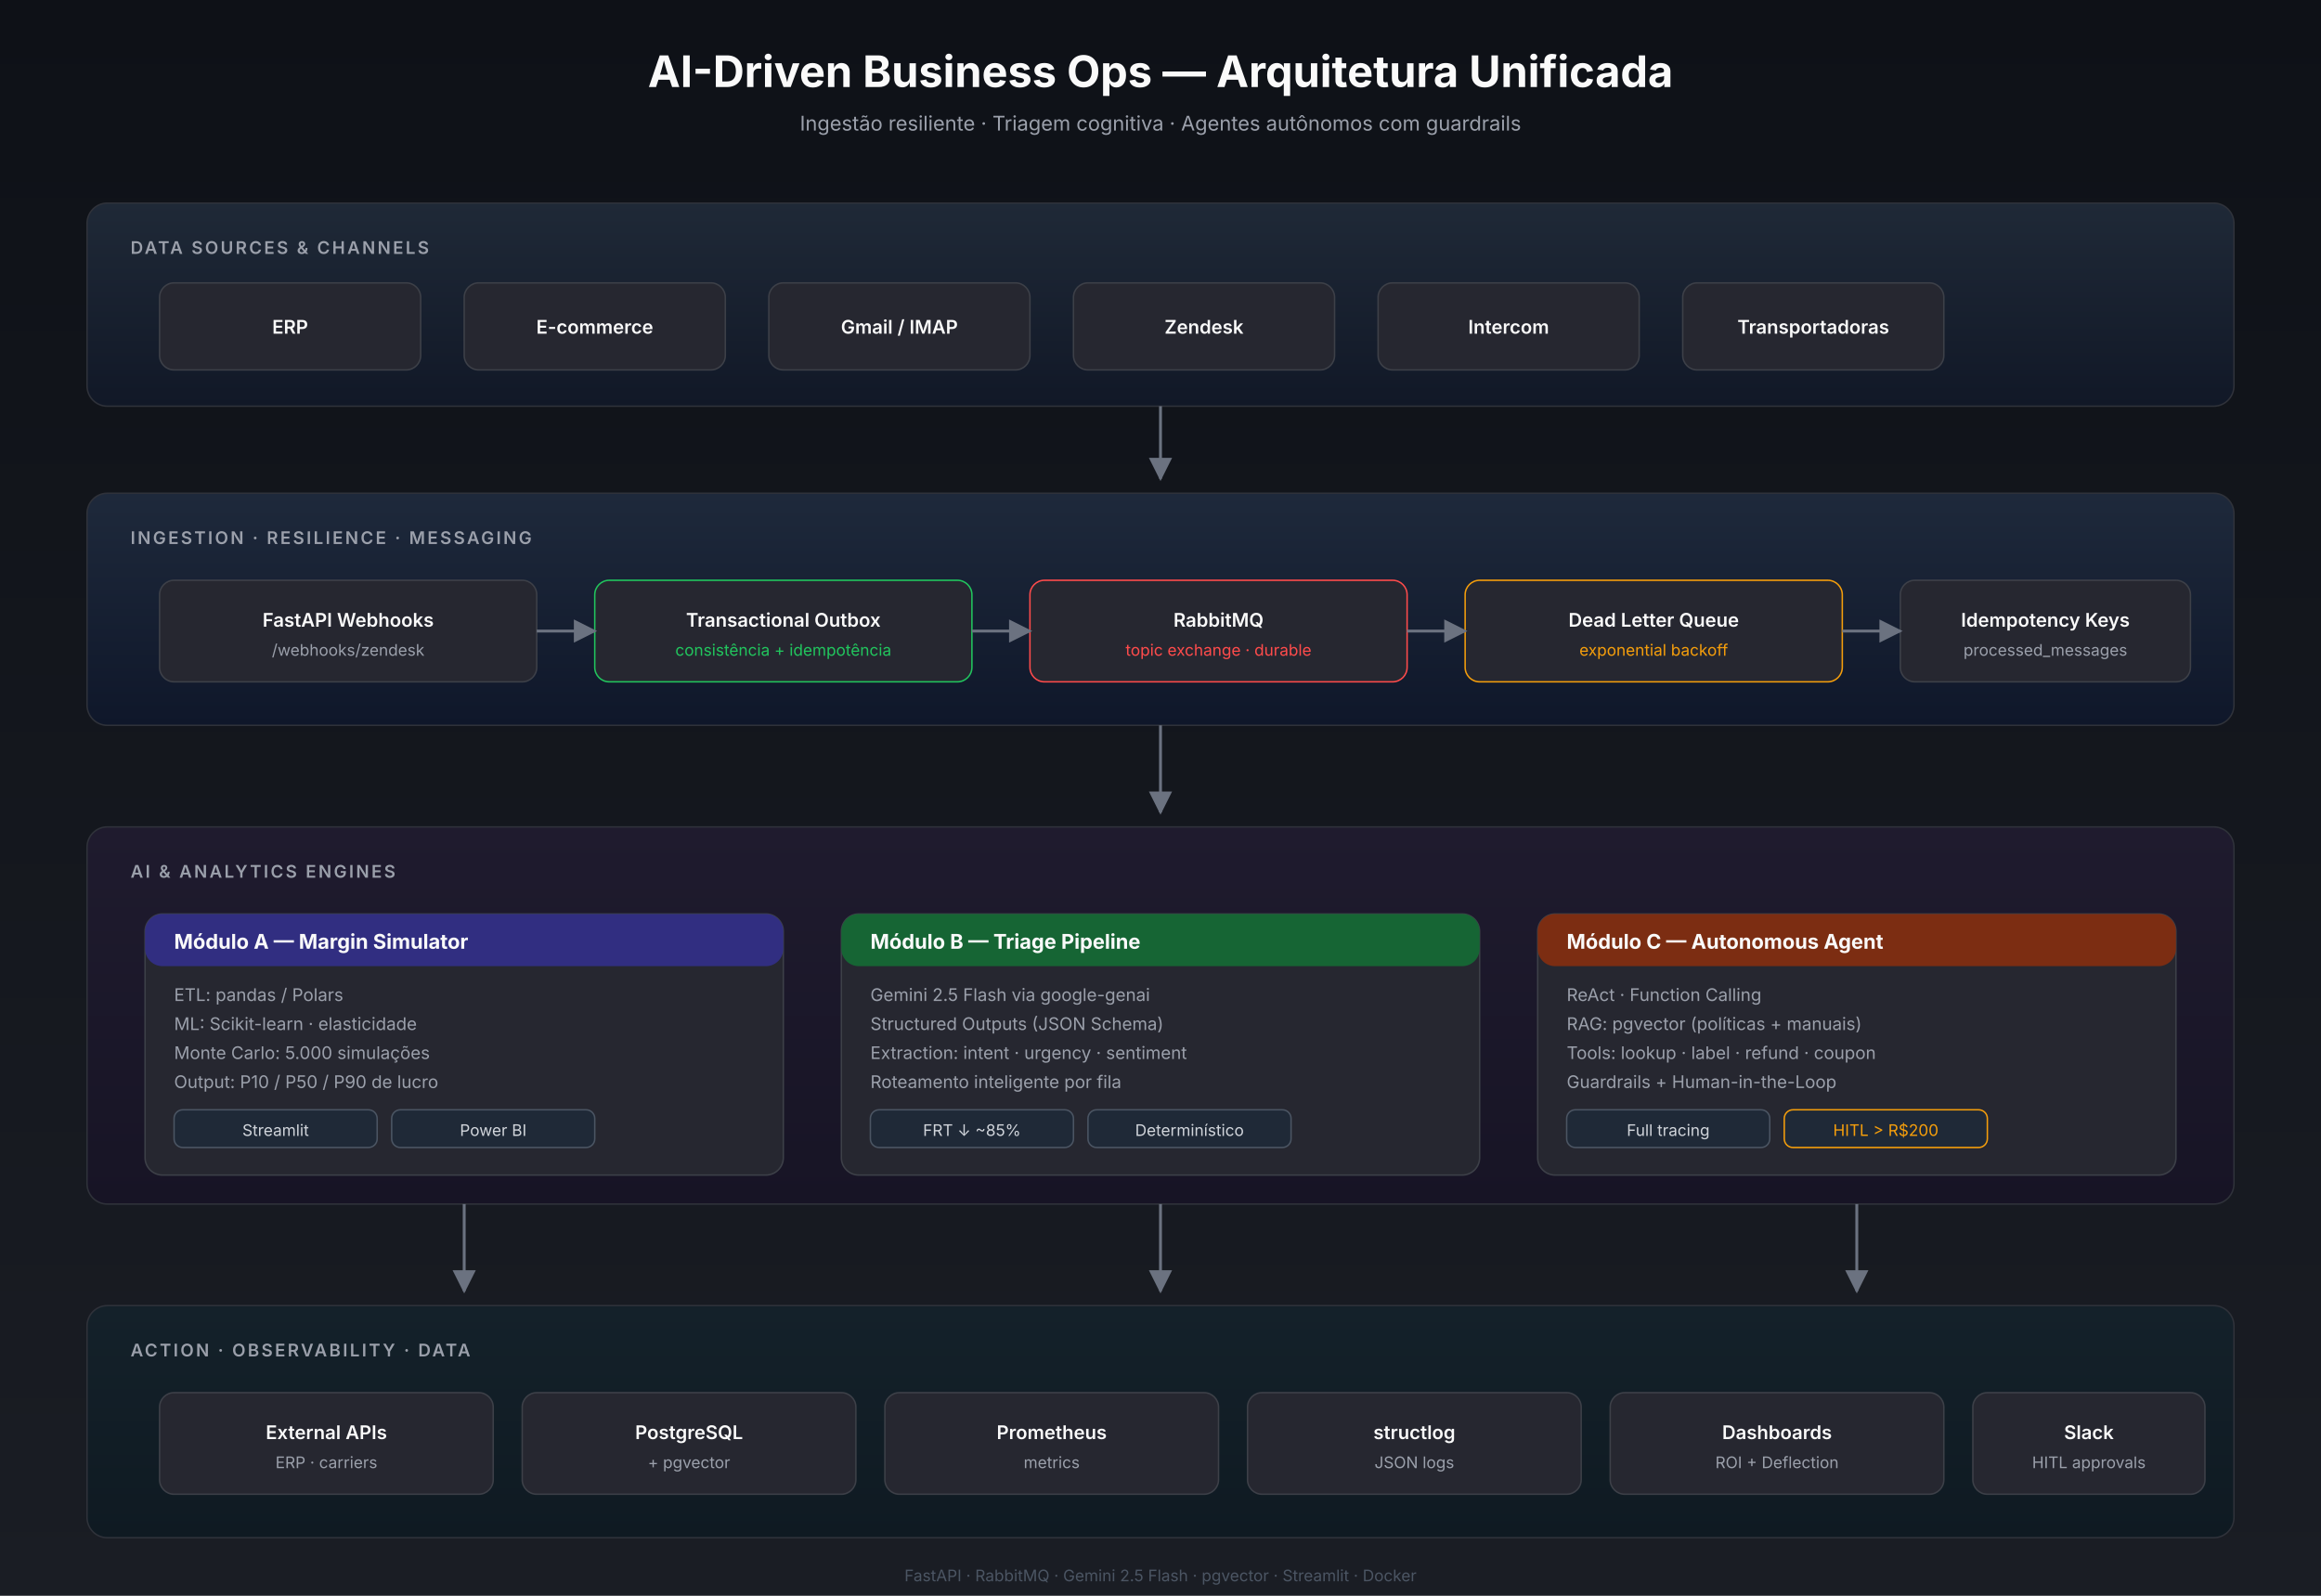
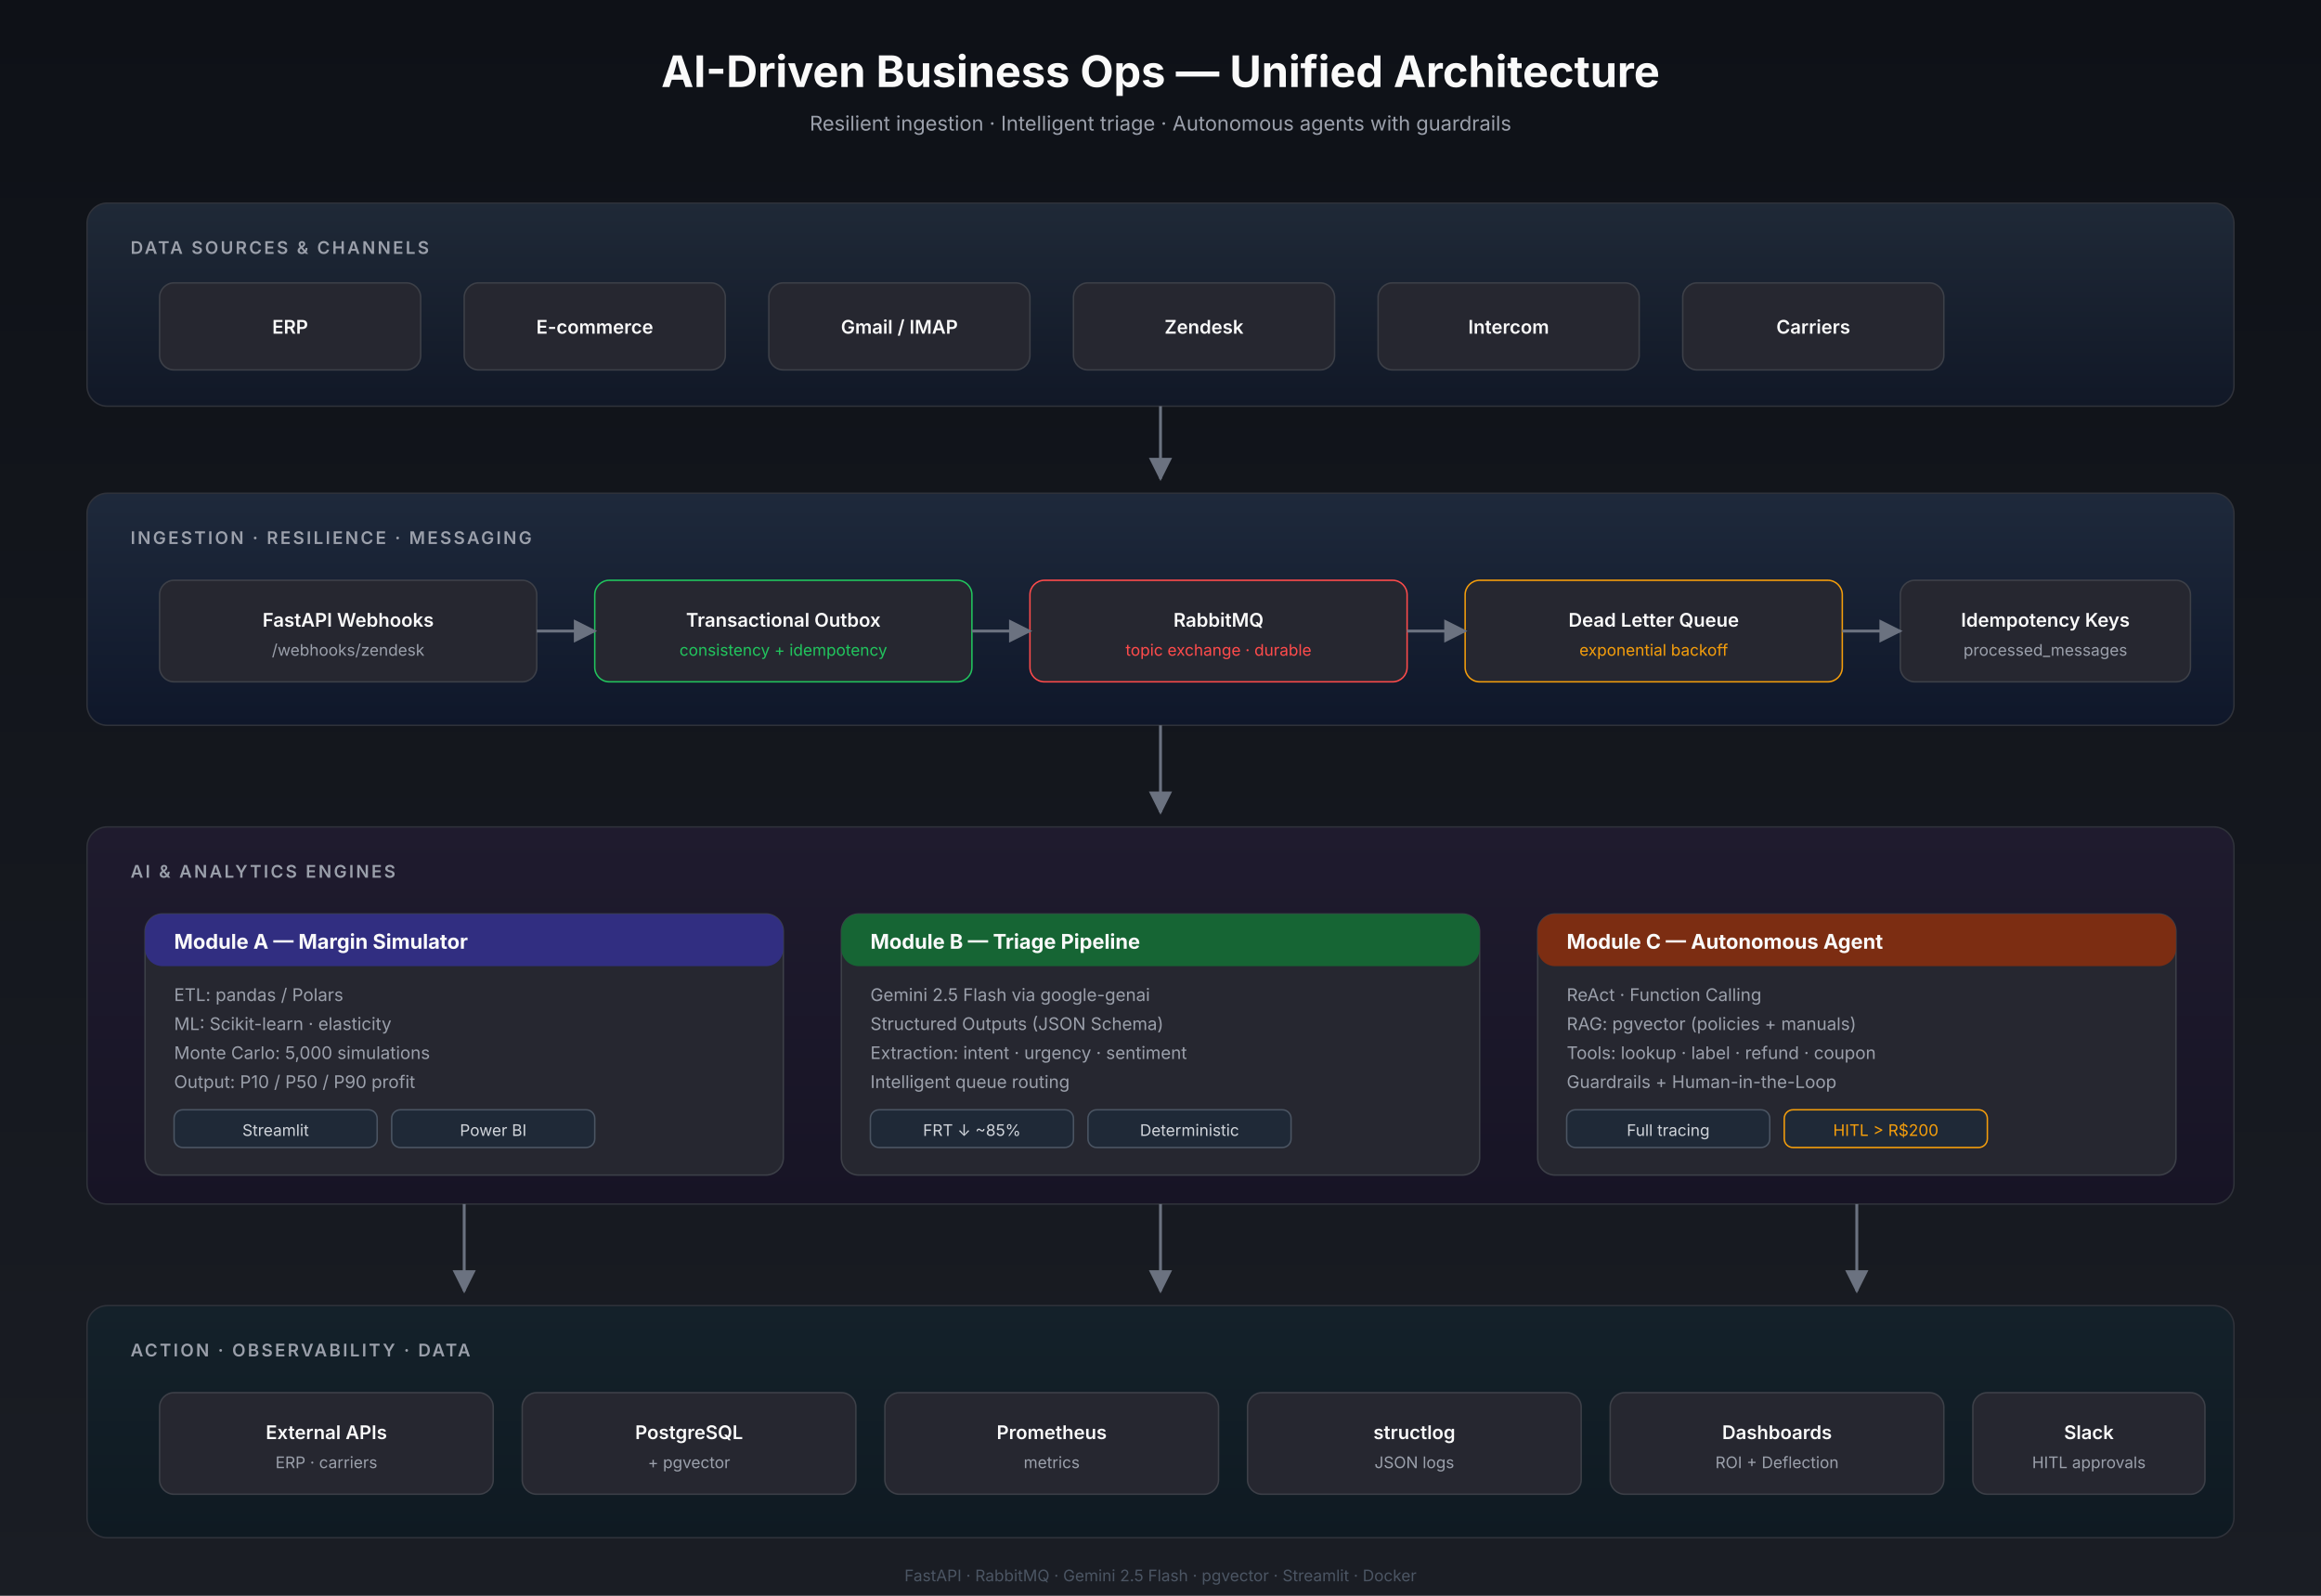
<svg xmlns="http://www.w3.org/2000/svg" viewBox="0 0 1600 1100" font-family="Inter, -apple-system, Segoe UI, sans-serif">
  <defs>
    <linearGradient id="bg" x1="0" y1="0" x2="0" y2="1">
      <stop offset="0%" stop-color="#0E1117" />
      <stop offset="100%" stop-color="#1A1D24" />
    </linearGradient>
    <linearGradient id="layerA" x1="0" y1="0" x2="0" y2="1">
      <stop offset="0%" stop-color="#1F2937" />
      <stop offset="100%" stop-color="#111827" />
    </linearGradient>
    <linearGradient id="layerB" x1="0" y1="0" x2="0" y2="1">
      <stop offset="0%" stop-color="#1E293B" />
      <stop offset="100%" stop-color="#0F172A" />
    </linearGradient>
    <linearGradient id="layerC" x1="0" y1="0" x2="0" y2="1">
      <stop offset="0%" stop-color="#1F1B2E" />
      <stop offset="100%" stop-color="#171425" />
    </linearGradient>
    <linearGradient id="layerD" x1="0" y1="0" x2="0" y2="1">
      <stop offset="0%" stop-color="#14212A" />
      <stop offset="100%" stop-color="#0F1A22" />
    </linearGradient>
    <marker id="arrow" viewBox="0 0 10 10" refX="9" refY="5" markerWidth="8" markerHeight="8" orient="auto">
      <path d="M0,0 L10,5 L0,10 z" fill="#6B7280" />
    </marker>
    <marker id="arrowGreen" viewBox="0 0 10 10" refX="9" refY="5" markerWidth="8" markerHeight="8" orient="auto">
      <path d="M0,0 L10,5 L0,10 z" fill="#21C55D" />
    </marker>
    <marker id="arrowRed" viewBox="0 0 10 10" refX="9" refY="5" markerWidth="8" markerHeight="8" orient="auto">
      <path d="M0,0 L10,5 L0,10 z" fill="#FF4B4B" />
    </marker>
  </defs>
  <rect width="1600" height="1100" fill="url(#bg)" />
-   <text x="800" y="60" fill="#FAFAFA" font-size="30" font-weight="700" text-anchor="middle">AI-Driven Business Ops — Arquitetura Unificada</text>
-   <text x="800" y="90" fill="#9BA0AB" font-size="14" text-anchor="middle">Ingestão resiliente · Triagem cognitiva · Agentes autônomos com guardrails</text>
+   <text x="800" y="60" fill="#FAFAFA" font-size="30" font-weight="700" text-anchor="middle">AI-Driven Business Ops — Unified Architecture</text>
+   <text x="800" y="90" fill="#9BA0AB" font-size="14" text-anchor="middle">Resilient ingestion · Intelligent triage · Autonomous agents with guardrails</text>
  <rect x="60" y="140" width="1480" height="140" rx="14" fill="url(#layerA)" stroke="#2F323A" />
  <text x="90" y="175" fill="#9BA0AB" font-size="12" font-weight="600" letter-spacing="1.5">DATA SOURCES &amp; CHANNELS</text>
  <g font-size="13" font-weight="600" text-anchor="middle">
    <rect x="110" y="195" width="180" height="60" rx="10" fill="#262730" stroke="#3D4048" />
    <text x="200" y="230" fill="#FAFAFA">ERP</text>
    <rect x="320" y="195" width="180" height="60" rx="10" fill="#262730" stroke="#3D4048" />
    <text x="410" y="230" fill="#FAFAFA">E-commerce</text>
    <rect x="530" y="195" width="180" height="60" rx="10" fill="#262730" stroke="#3D4048" />
    <text x="620" y="230" fill="#FAFAFA">Gmail / IMAP</text>
    <rect x="740" y="195" width="180" height="60" rx="10" fill="#262730" stroke="#3D4048" />
    <text x="830" y="230" fill="#FAFAFA">Zendesk</text>
    <rect x="950" y="195" width="180" height="60" rx="10" fill="#262730" stroke="#3D4048" />
    <text x="1040" y="230" fill="#FAFAFA">Intercom</text>
    <rect x="1160" y="195" width="180" height="60" rx="10" fill="#262730" stroke="#3D4048" />
-     <text x="1250" y="230" fill="#FAFAFA">Transportadoras</text>
+     <text x="1250" y="230" fill="#FAFAFA">Carriers</text>
  </g>
  <line x1="800" y1="280" x2="800" y2="330" stroke="#6B7280" stroke-width="2" marker-end="url(#arrow)" />
  <rect x="60" y="340" width="1480" height="160" rx="14" fill="url(#layerB)" stroke="#2F323A" />
  <text x="90" y="375" fill="#9BA0AB" font-size="12" font-weight="600" letter-spacing="1.5">INGESTION · RESILIENCE · MESSAGING</text>
  <g font-size="13" font-weight="600" text-anchor="middle">
    <rect x="110" y="400" width="260" height="70" rx="10" fill="#262730" stroke="#3D4048" />
    <text x="240" y="432" fill="#FAFAFA">FastAPI Webhooks</text>
    <text x="240" y="452" fill="#9BA0AB" font-size="11" font-weight="400">/webhooks/zendesk</text>
    <rect x="410" y="400" width="260" height="70" rx="10" fill="#262730" stroke="#21C55D" />
    <text x="540" y="432" fill="#FAFAFA">Transactional Outbox</text>
-     <text x="540" y="452" fill="#21C55D" font-size="11" font-weight="400">consistência + idempotência</text>
+     <text x="540" y="452" fill="#21C55D" font-size="11" font-weight="400">consistency + idempotency</text>
    <rect x="710" y="400" width="260" height="70" rx="10" fill="#262730" stroke="#FF4B4B" />
    <text x="840" y="432" fill="#FAFAFA">RabbitMQ</text>
    <text x="840" y="452" fill="#FF4B4B" font-size="11" font-weight="400">topic exchange · durable</text>
    <rect x="1010" y="400" width="260" height="70" rx="10" fill="#262730" stroke="#F59E0B" />
    <text x="1140" y="432" fill="#FAFAFA">Dead Letter Queue</text>
    <text x="1140" y="452" fill="#F59E0B" font-size="11" font-weight="400">exponential backoff</text>
    <rect x="1310" y="400" width="200" height="70" rx="10" fill="#262730" stroke="#3D4048" />
    <text x="1410" y="432" fill="#FAFAFA">Idempotency Keys</text>
    <text x="1410" y="452" fill="#9BA0AB" font-size="11" font-weight="400">processed_messages</text>
  </g>
  <line x1="370" y1="435" x2="410" y2="435" stroke="#6B7280" stroke-width="2" marker-end="url(#arrow)" />
  <line x1="670" y1="435" x2="710" y2="435" stroke="#6B7280" stroke-width="2" marker-end="url(#arrow)" />
  <line x1="970" y1="435" x2="1010" y2="435" stroke="#6B7280" stroke-width="2" marker-end="url(#arrow)" />
  <line x1="1270" y1="435" x2="1310" y2="435" stroke="#6B7280" stroke-width="2" marker-end="url(#arrow)" />
  <line x1="800" y1="500" x2="800" y2="560" stroke="#6B7280" stroke-width="2" marker-end="url(#arrow)" />
  <rect x="60" y="570" width="1480" height="260" rx="14" fill="url(#layerC)" stroke="#2F323A" />
  <text x="90" y="605" fill="#9BA0AB" font-size="12" font-weight="600" letter-spacing="1.5">AI &amp; ANALYTICS ENGINES</text>
  <g>
    <rect x="100" y="630" width="440" height="180" rx="12" fill="#262730" stroke="#3D4048" />
    <rect x="100" y="630" width="440" height="36" rx="12" fill="#312E81" />
-     <text x="120" y="654" fill="#FAFAFA" font-size="14" font-weight="700">Módulo A — Margin Simulator</text>
+     <text x="120" y="654" fill="#FAFAFA" font-size="14" font-weight="700">Module A — Margin Simulator</text>
    <text x="120" y="690" fill="#9BA0AB" font-size="12">ETL: pandas / Polars</text>
-     <text x="120" y="710" fill="#9BA0AB" font-size="12">ML: Scikit-learn · elasticidade</text>
-     <text x="120" y="730" fill="#9BA0AB" font-size="12">Monte Carlo: 5.000 simulações</text>
-     <text x="120" y="750" fill="#9BA0AB" font-size="12">Output: P10 / P50 / P90 de lucro</text>
+     <text x="120" y="710" fill="#9BA0AB" font-size="12">ML: Scikit-learn · elasticity</text>
+     <text x="120" y="730" fill="#9BA0AB" font-size="12">Monte Carlo: 5,000 simulations</text>
+     <text x="120" y="750" fill="#9BA0AB" font-size="12">Output: P10 / P50 / P90 profit</text>
    <rect x="120" y="765" width="140" height="26" rx="6" fill="#1F2937" stroke="#4B5563" />
    <text x="190" y="783" fill="#D1D5DB" font-size="11" text-anchor="middle">Streamlit</text>
    <rect x="270" y="765" width="140" height="26" rx="6" fill="#1F2937" stroke="#4B5563" />
    <text x="340" y="783" fill="#D1D5DB" font-size="11" text-anchor="middle">Power BI</text>
  </g>
  <g>
    <rect x="580" y="630" width="440" height="180" rx="12" fill="#262730" stroke="#3D4048" />
    <rect x="580" y="630" width="440" height="36" rx="12" fill="#166534" />
-     <text x="600" y="654" fill="#FAFAFA" font-size="14" font-weight="700">Módulo B — Triage Pipeline</text>
+     <text x="600" y="654" fill="#FAFAFA" font-size="14" font-weight="700">Module B — Triage Pipeline</text>
    <text x="600" y="690" fill="#9BA0AB" font-size="12">Gemini 2.5 Flash via google-genai</text>
    <text x="600" y="710" fill="#9BA0AB" font-size="12">Structured Outputs (JSON Schema)</text>
    <text x="600" y="730" fill="#9BA0AB" font-size="12">Extraction: intent · urgency · sentiment</text>
-     <text x="600" y="750" fill="#9BA0AB" font-size="12">Roteamento inteligente por fila</text>
+     <text x="600" y="750" fill="#9BA0AB" font-size="12">Intelligent queue routing</text>
    <rect x="600" y="765" width="140" height="26" rx="6" fill="#1F2937" stroke="#4B5563" />
    <text x="670" y="783" fill="#D1D5DB" font-size="11" text-anchor="middle">FRT ↓ ~85%</text>
    <rect x="750" y="765" width="140" height="26" rx="6" fill="#1F2937" stroke="#4B5563" />
-     <text x="820" y="783" fill="#D1D5DB" font-size="11" text-anchor="middle">Determinístico</text>
+     <text x="820" y="783" fill="#D1D5DB" font-size="11" text-anchor="middle">Deterministic</text>
  </g>
  <g>
    <rect x="1060" y="630" width="440" height="180" rx="12" fill="#262730" stroke="#3D4048" />
    <rect x="1060" y="630" width="440" height="36" rx="12" fill="#7C2D12" />
-     <text x="1080" y="654" fill="#FAFAFA" font-size="14" font-weight="700">Módulo C — Autonomous Agent</text>
+     <text x="1080" y="654" fill="#FAFAFA" font-size="14" font-weight="700">Module C — Autonomous Agent</text>
    <text x="1080" y="690" fill="#9BA0AB" font-size="12">ReAct · Function Calling</text>
-     <text x="1080" y="710" fill="#9BA0AB" font-size="12">RAG: pgvector (políticas + manuais)</text>
+     <text x="1080" y="710" fill="#9BA0AB" font-size="12">RAG: pgvector (policies + manuals)</text>
    <text x="1080" y="730" fill="#9BA0AB" font-size="12">Tools: lookup · label · refund · coupon</text>
    <text x="1080" y="750" fill="#9BA0AB" font-size="12">Guardrails + Human-in-the-Loop</text>
    <rect x="1080" y="765" width="140" height="26" rx="6" fill="#1F2937" stroke="#4B5563" />
    <text x="1150" y="783" fill="#D1D5DB" font-size="11" text-anchor="middle">Full tracing</text>
    <rect x="1230" y="765" width="140" height="26" rx="6" fill="#1F2937" stroke="#F59E0B" />
    <text x="1300" y="783" fill="#F59E0B" font-size="11" text-anchor="middle">HITL &gt; R$200</text>
  </g>
  <line x1="320" y1="830" x2="320" y2="890" stroke="#6B7280" stroke-width="2" marker-end="url(#arrow)" />
  <line x1="800" y1="830" x2="800" y2="890" stroke="#6B7280" stroke-width="2" marker-end="url(#arrow)" />
  <line x1="1280" y1="830" x2="1280" y2="890" stroke="#6B7280" stroke-width="2" marker-end="url(#arrow)" />
  <rect x="60" y="900" width="1480" height="160" rx="14" fill="url(#layerD)" stroke="#2F323A" />
  <text x="90" y="935" fill="#9BA0AB" font-size="12" font-weight="600" letter-spacing="1.5">ACTION · OBSERVABILITY · DATA</text>
  <g font-size="13" font-weight="600" text-anchor="middle">
    <rect x="110" y="960" width="230" height="70" rx="10" fill="#262730" stroke="#3D4048" />
    <text x="225" y="992" fill="#FAFAFA">External APIs</text>
    <text x="225" y="1012" fill="#9BA0AB" font-size="11" font-weight="400">ERP · carriers</text>
    <rect x="360" y="960" width="230" height="70" rx="10" fill="#262730" stroke="#3D4048" />
    <text x="475" y="992" fill="#FAFAFA">PostgreSQL</text>
    <text x="475" y="1012" fill="#9BA0AB" font-size="11" font-weight="400">+ pgvector</text>
    <rect x="610" y="960" width="230" height="70" rx="10" fill="#262730" stroke="#3D4048" />
    <text x="725" y="992" fill="#FAFAFA">Prometheus</text>
    <text x="725" y="1012" fill="#9BA0AB" font-size="11" font-weight="400">metrics</text>
    <rect x="860" y="960" width="230" height="70" rx="10" fill="#262730" stroke="#3D4048" />
    <text x="975" y="992" fill="#FAFAFA">structlog</text>
    <text x="975" y="1012" fill="#9BA0AB" font-size="11" font-weight="400">JSON logs</text>
    <rect x="1110" y="960" width="230" height="70" rx="10" fill="#262730" stroke="#3D4048" />
    <text x="1225" y="992" fill="#FAFAFA">Dashboards</text>
    <text x="1225" y="1012" fill="#9BA0AB" font-size="11" font-weight="400">ROI + Deflection</text>
    <rect x="1360" y="960" width="160" height="70" rx="10" fill="#262730" stroke="#3D4048" />
    <text x="1440" y="992" fill="#FAFAFA">Slack</text>
    <text x="1440" y="1012" fill="#9BA0AB" font-size="11" font-weight="400">HITL approvals</text>
  </g>
  <text x="800" y="1090" fill="#4B5563" font-size="11" text-anchor="middle">FastAPI · RabbitMQ · Gemini 2.5 Flash · pgvector · Streamlit · Docker</text>
</svg>
